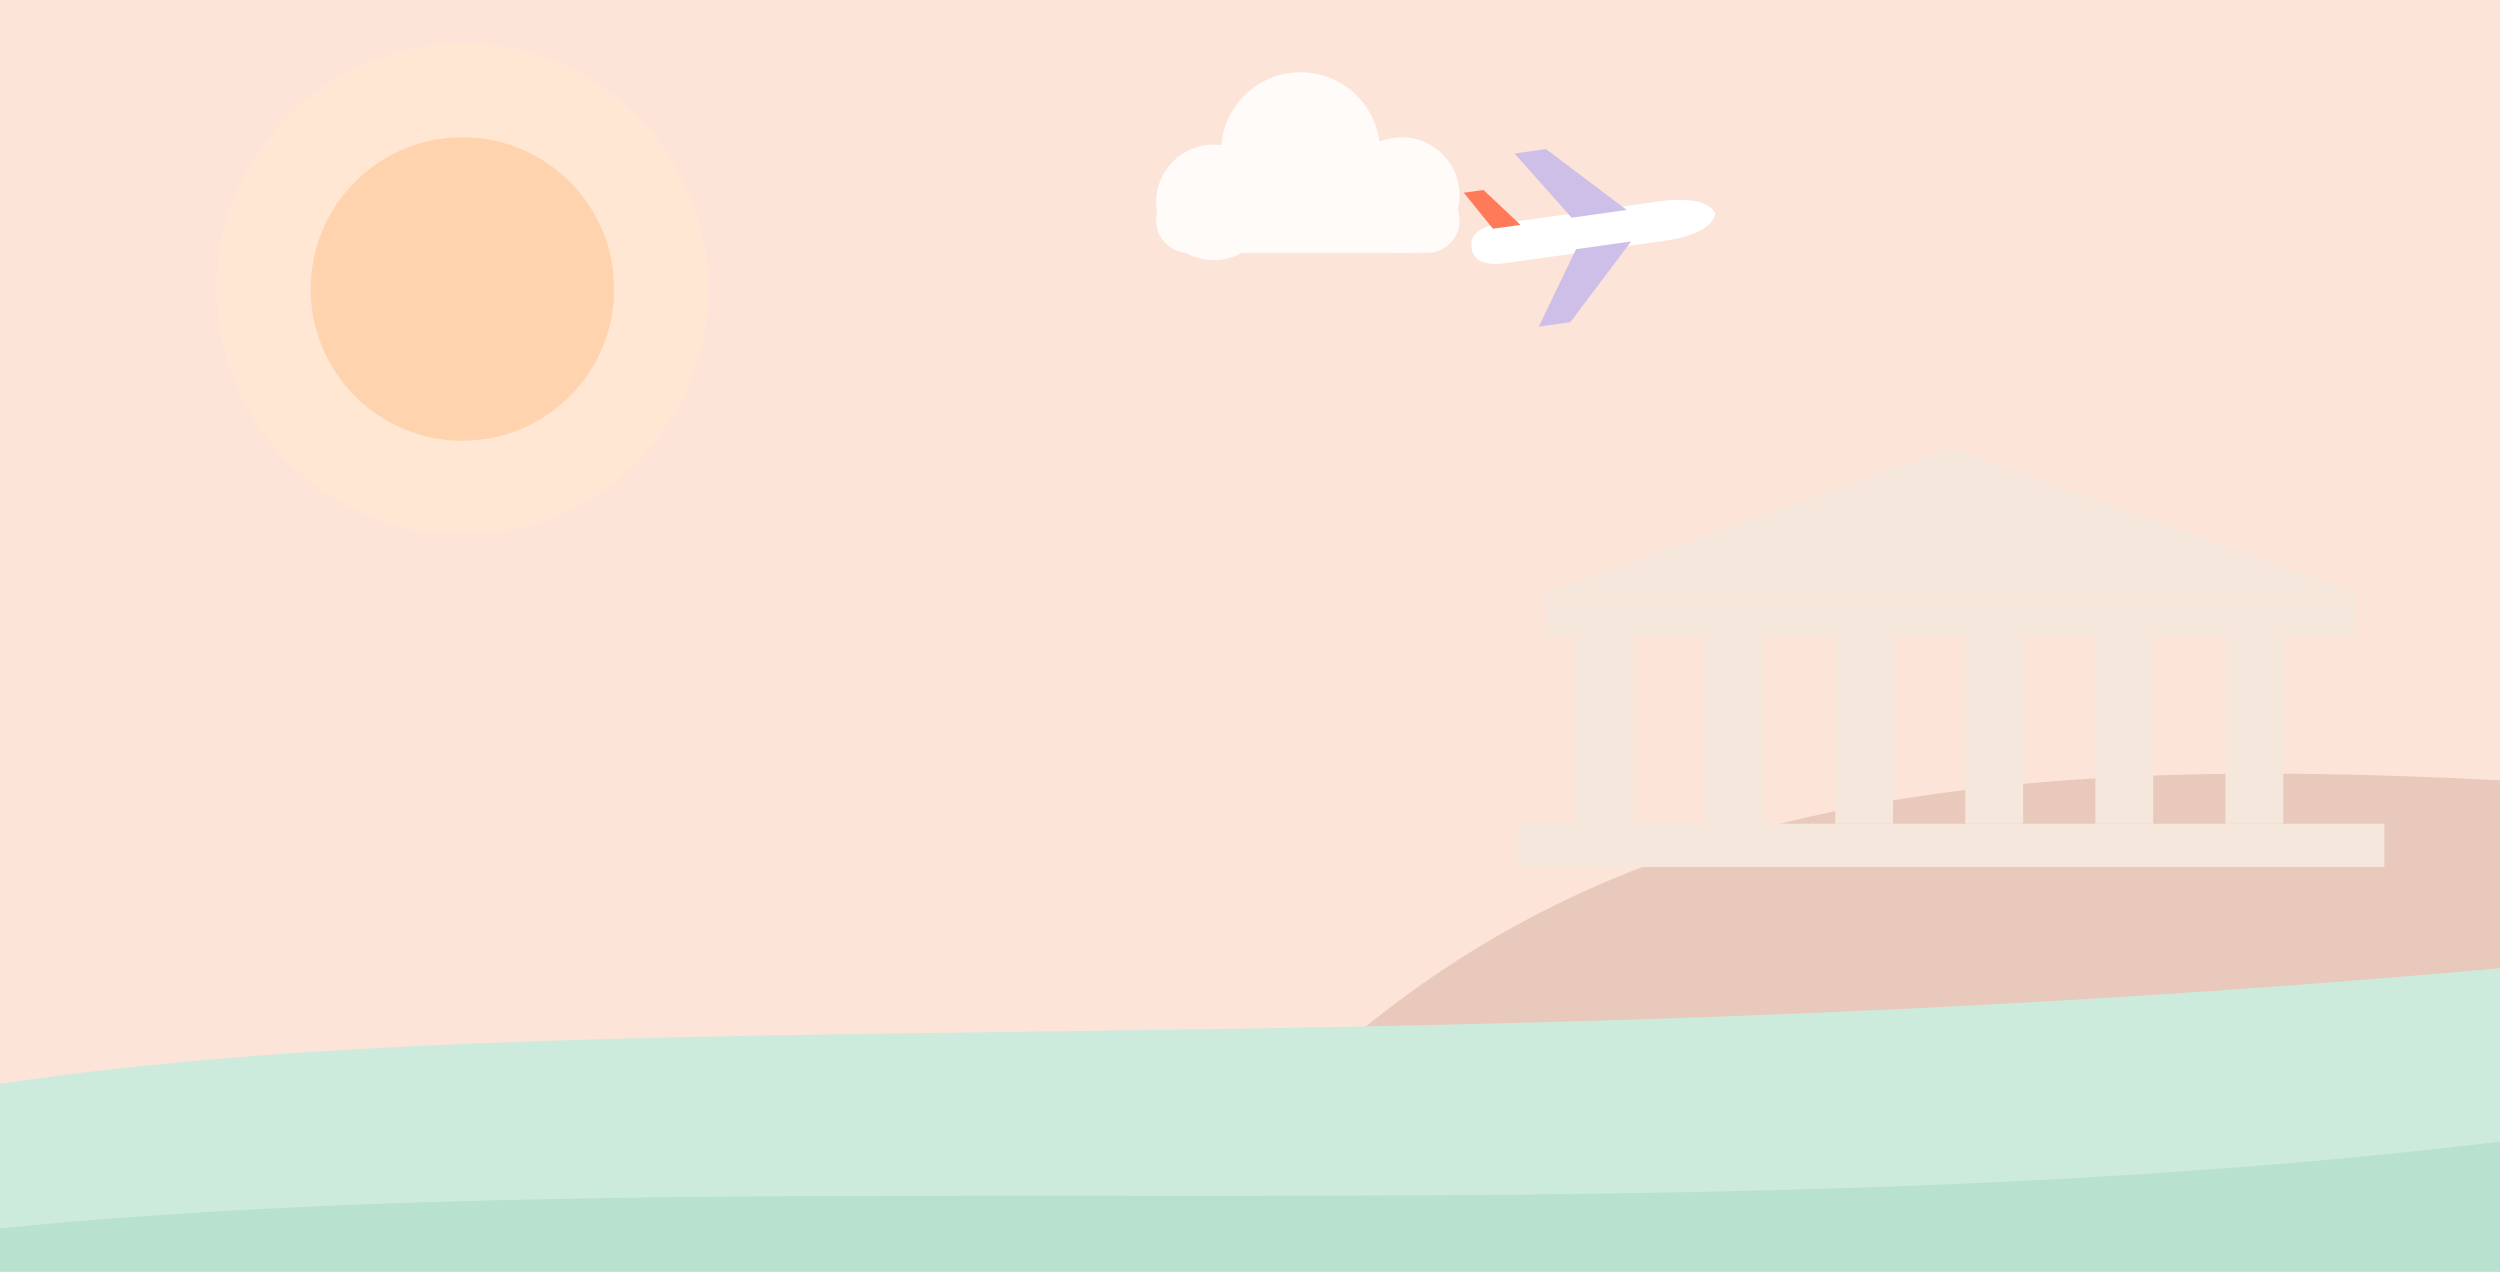
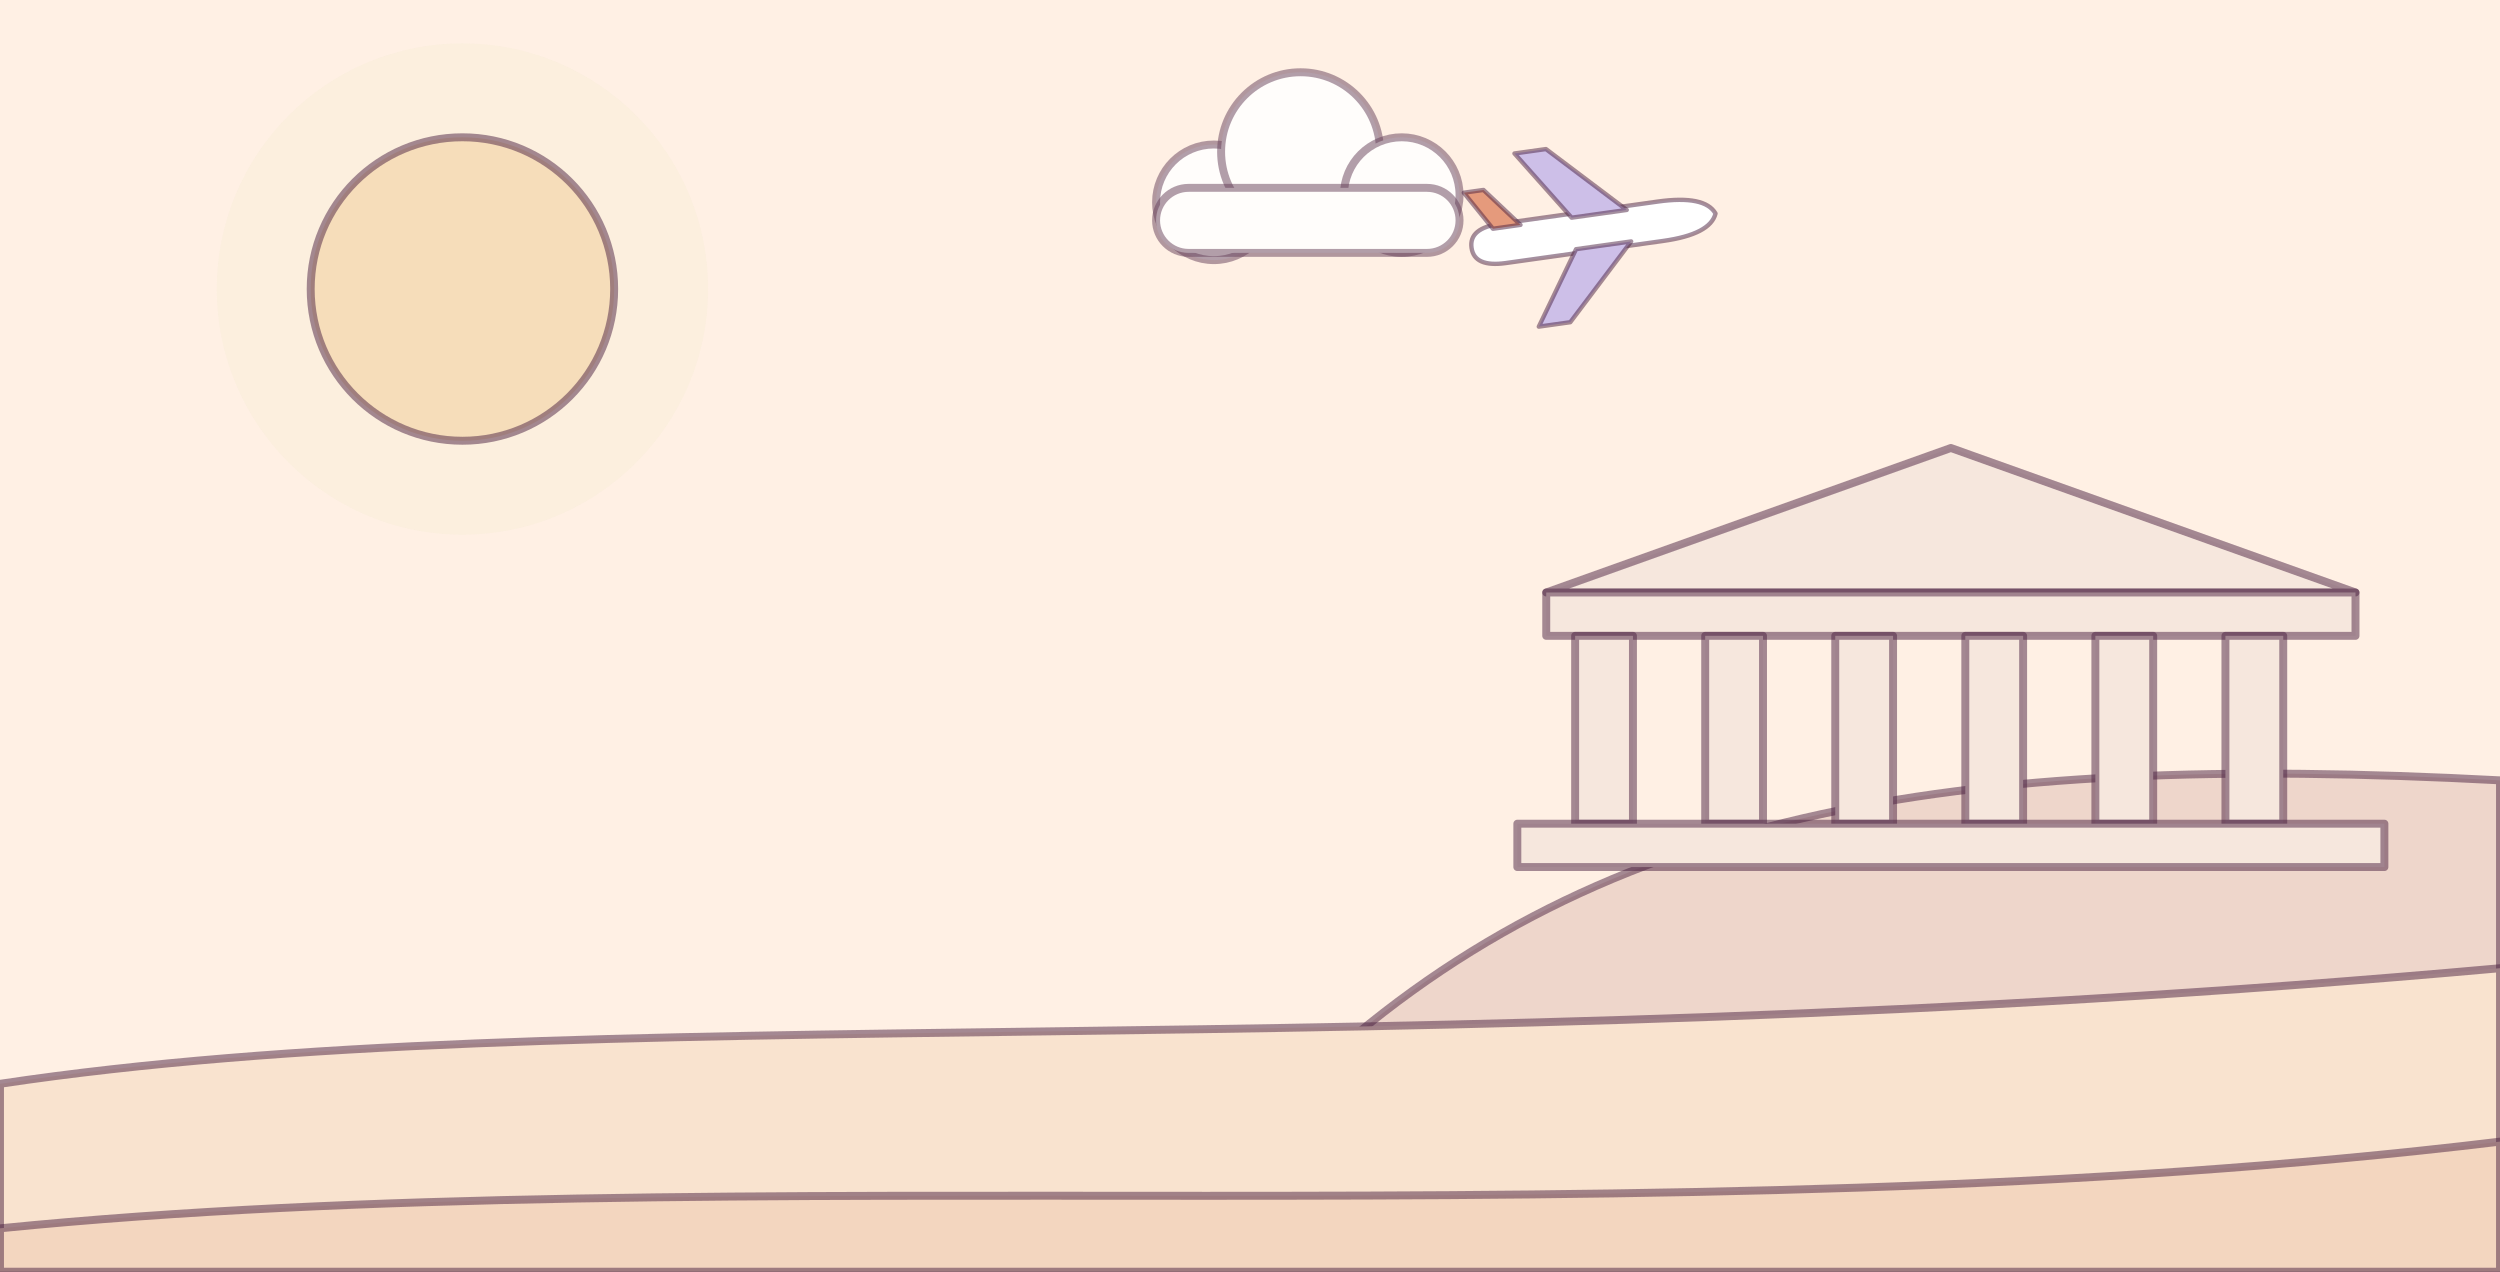
<svg xmlns="http://www.w3.org/2000/svg" viewBox="0 0 346 176" width="346" height="176">
-   <rect width="346" height="176" fill="#FDE4D8" />
-   <circle cx="64" cy="40" r="34" fill="#FFE8D2" opacity="0.85" />
-   <circle cx="64" cy="40" r="21" fill="#FFD3AE" />
-   <g fill="#FFFFFF" opacity="0.85">
-     <circle cx="168" cy="28" r="8" />
-     <circle cx="180" cy="21" r="11" />
-     <circle cx="194" cy="27" r="8" />
-     <rect x="160" y="26" width="42" height="9" rx="4.5" />
+   <style>.l path:not([stroke]):not([opacity]),.l polygon:not([stroke]):not([opacity]),.l rect:not([stroke]):not([opacity]),.l circle:not([stroke]):not([opacity]),.l ellipse:not([stroke]):not([opacity]){stroke:#4A2140;stroke-opacity:.5;stroke-width:1.1;stroke-linejoin:round;stroke-linecap:round}.l g[opacity] *{stroke:none}</style>
+   <rect width="346" height="176" fill="#FFF0E4" />
+   <g class="l">
+     <circle cx="64" cy="40" r="34" fill="#FBEEDD" opacity="0.85" />
+     <circle cx="64" cy="40" r="21" fill="#F6DDBA" />
+     <g fill="#FFFFFF" opacity="0.85">
+       <circle cx="168" cy="28" r="8" />
+       <circle cx="180" cy="21" r="11" />
+       <circle cx="194" cy="27" r="8" />
+       <rect x="160" y="26" width="42" height="9" rx="4.5" />
+     </g>
+     <g transform="translate(220,32) rotate(-8) scale(0.55)">
+       <path d="M-30 0 Q-30 -5 -22 -5 H18 Q30 -5 32 0 Q30 5 18 5 H-22 Q-30 5 -30 0Z" fill="#FFFFFF" />
+       <path d="M-4 -4 L-16 -22 H-8 L10 -4Z M-4 4 L-16 22 H-8 L10 4Z" fill="#CDBFE8" />
+       <path d="M-24 -4 L-30 -14 H-25 L-17 -4Z" fill="#E59A7C" />
+     </g>
+     <path d="M180 150 C220 112 270 104 346 108 V150Z" fill="#EED6CB" />
+     <g fill="#F6E7DD">
+       <polygon points="214,82 270,62 326,82" />
+       <rect x="214" y="82" width="112" height="6" />
+       <rect x="218" y="88" width="8" height="26" />
+       <rect x="236" y="88" width="8" height="26" />
+       <rect x="254" y="88" width="8" height="26" />
+       <rect x="272" y="88" width="8" height="26" />
+       <rect x="290" y="88" width="8" height="26" />
+       <rect x="308" y="88" width="8" height="26" />
+       <rect x="210" y="114" width="120" height="6" />
+     </g>
+     <path d="M0 150 C80 138 190 148 346 134 V176 H0 Z" fill="#F9E3CF" />
+     <path d="M0 170 C100 160 230 172 346 158 V176 H0 Z" fill="#F3D6BF" />
  </g>
-   <g transform="translate(220,32) rotate(-8) scale(0.55)">
-     <path d="M-30 0 Q-30 -5 -22 -5 H18 Q30 -5 32 0 Q30 5 18 5 H-22 Q-30 5 -30 0Z" fill="#FFFFFF" />
-     <path d="M-4 -4 L-16 -22 H-8 L10 -4Z M-4 4 L-16 22 H-8 L10 4Z" fill="#CDBFE8" />
-     <path d="M-24 -4 L-30 -14 H-25 L-17 -4Z" fill="#FF7A59" />
-   </g>
-   <path d="M180 150 C220 112 270 104 346 108 V150Z" fill="#E8C9BC" />
-   <g fill="#F6E7DD">
-     <polygon points="214,82 270,62 326,82" />
-     <rect x="214" y="82" width="112" height="6" />
-     <rect x="218" y="88" width="8" height="26" />
-     <rect x="236" y="88" width="8" height="26" />
-     <rect x="254" y="88" width="8" height="26" />
-     <rect x="272" y="88" width="8" height="26" />
-     <rect x="290" y="88" width="8" height="26" />
-     <rect x="308" y="88" width="8" height="26" />
-     <rect x="210" y="114" width="120" height="6" />
-   </g>
-   <path d="M0 150 C80 138 190 148 346 134 V176 H0 Z" fill="#CDEBDD" />
-   <path d="M0 170 C100 160 230 172 346 158 V176 H0 Z" fill="#B9E1D0" />
</svg>
